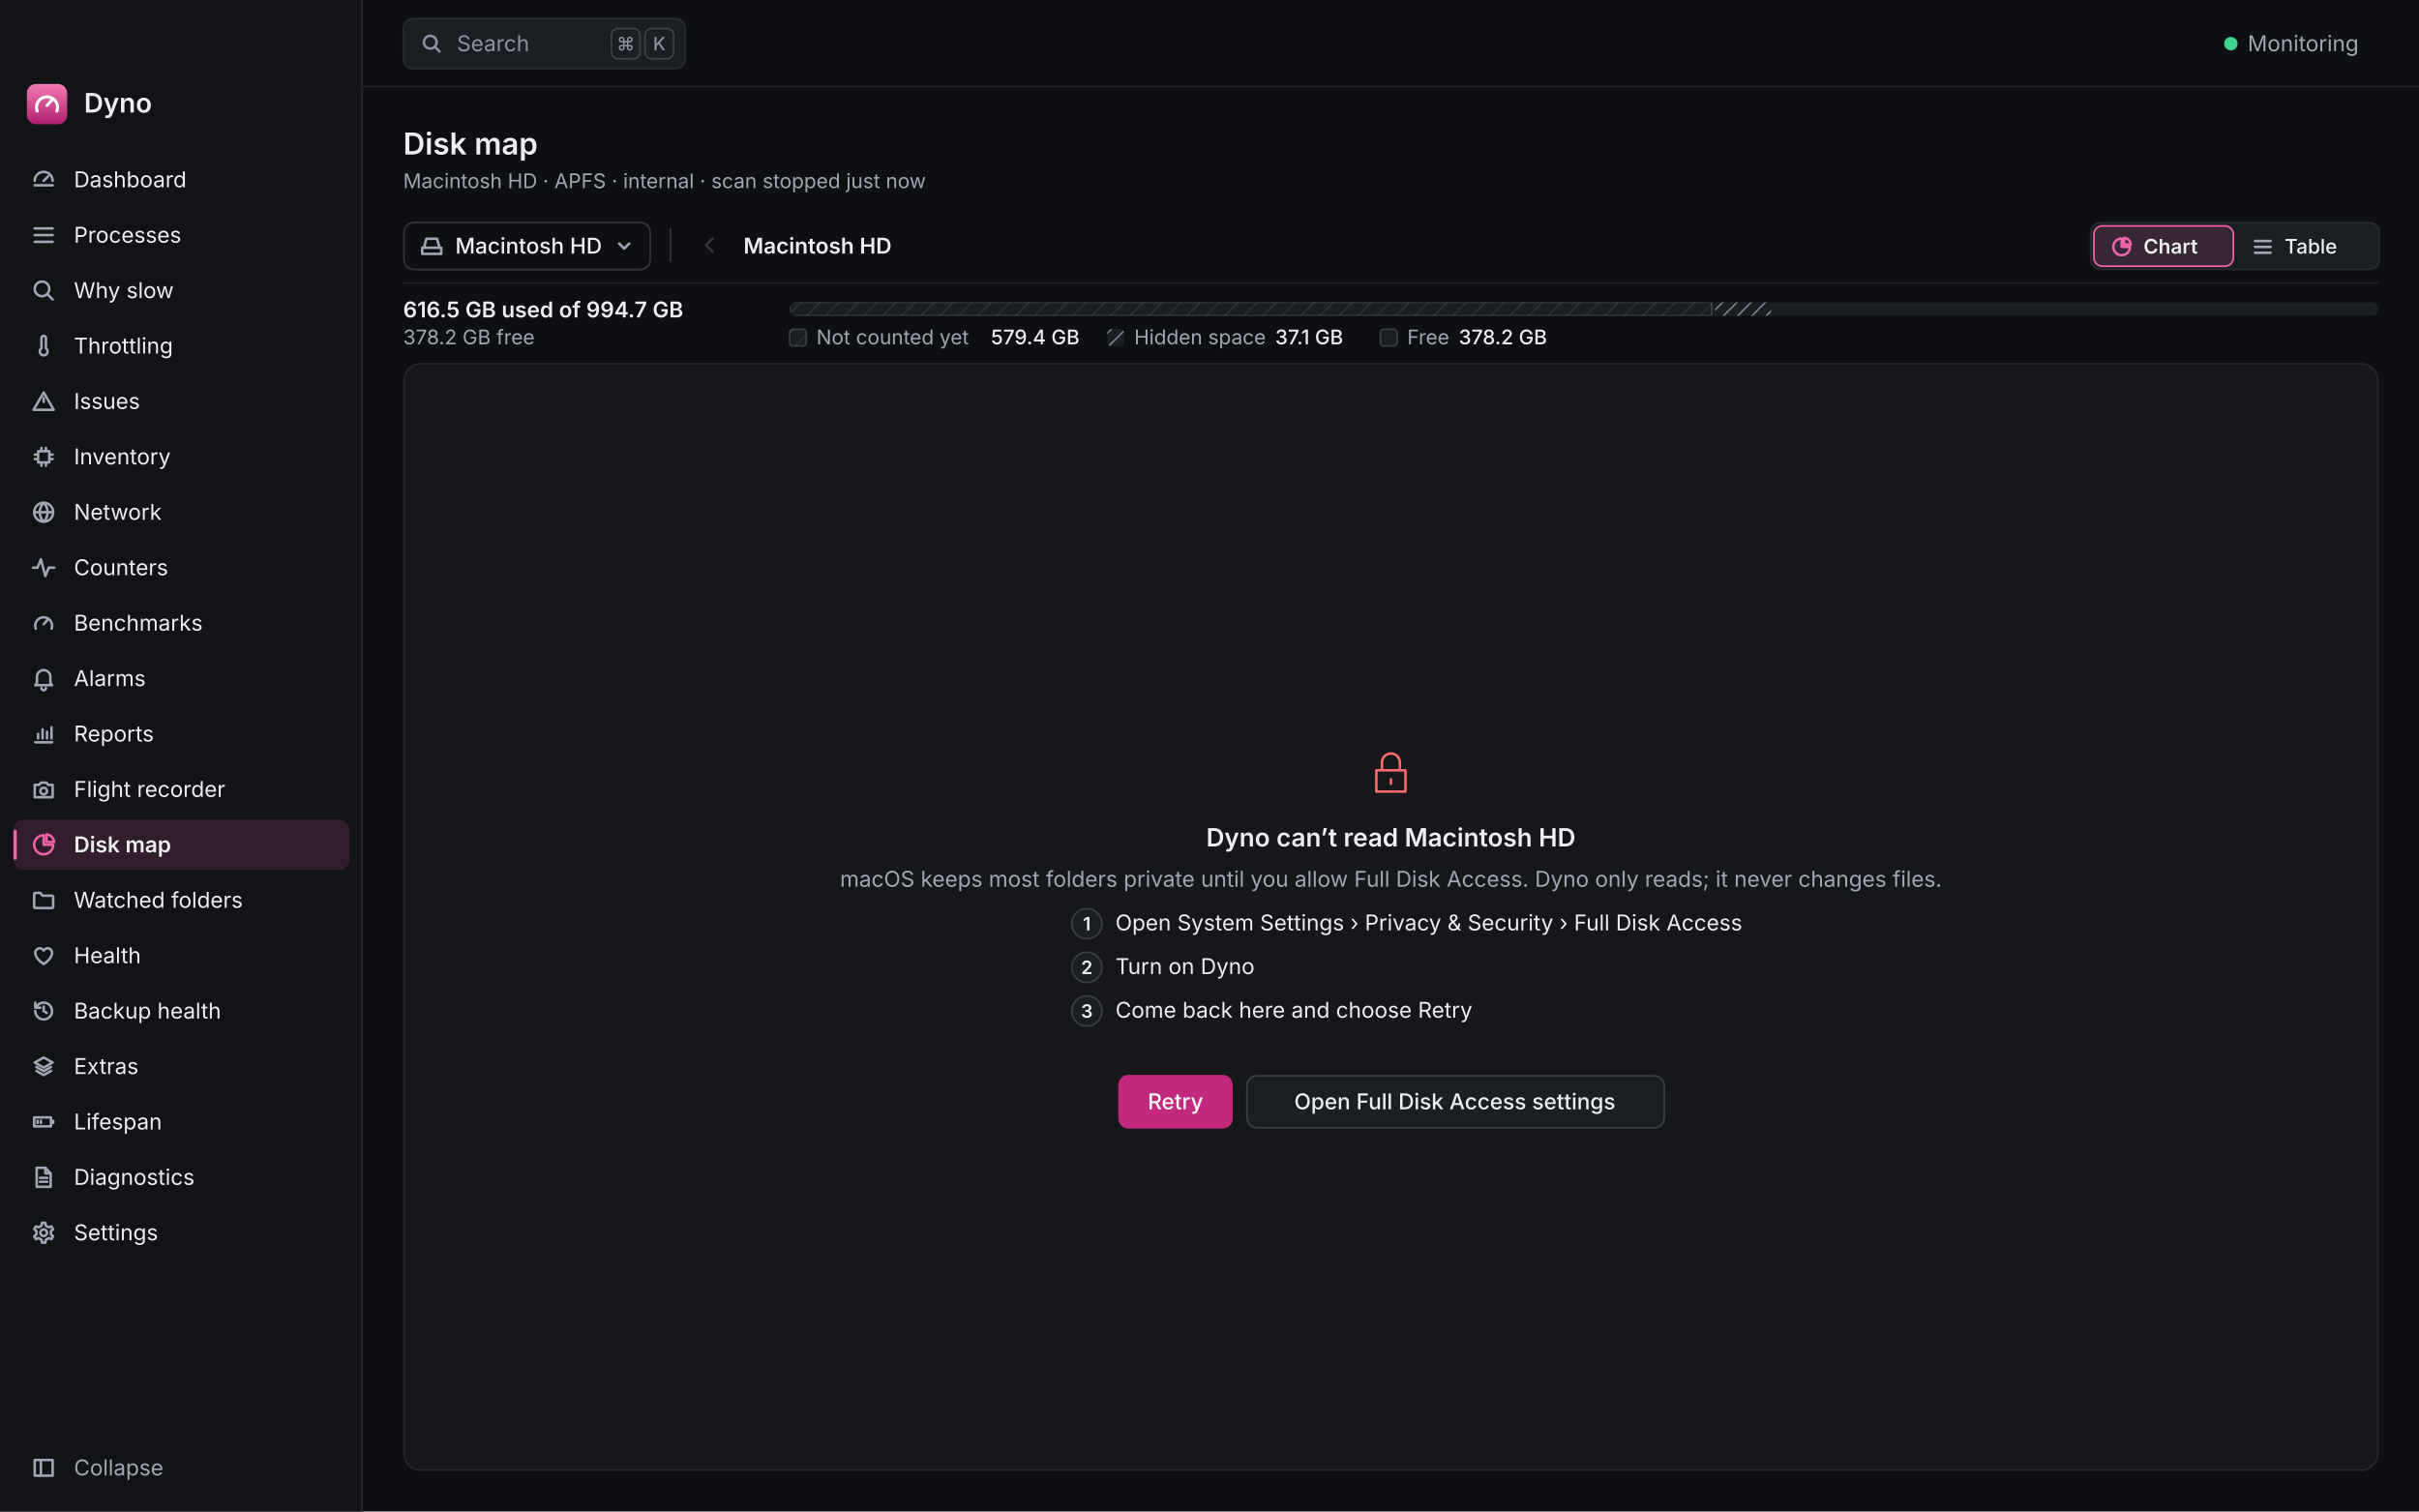
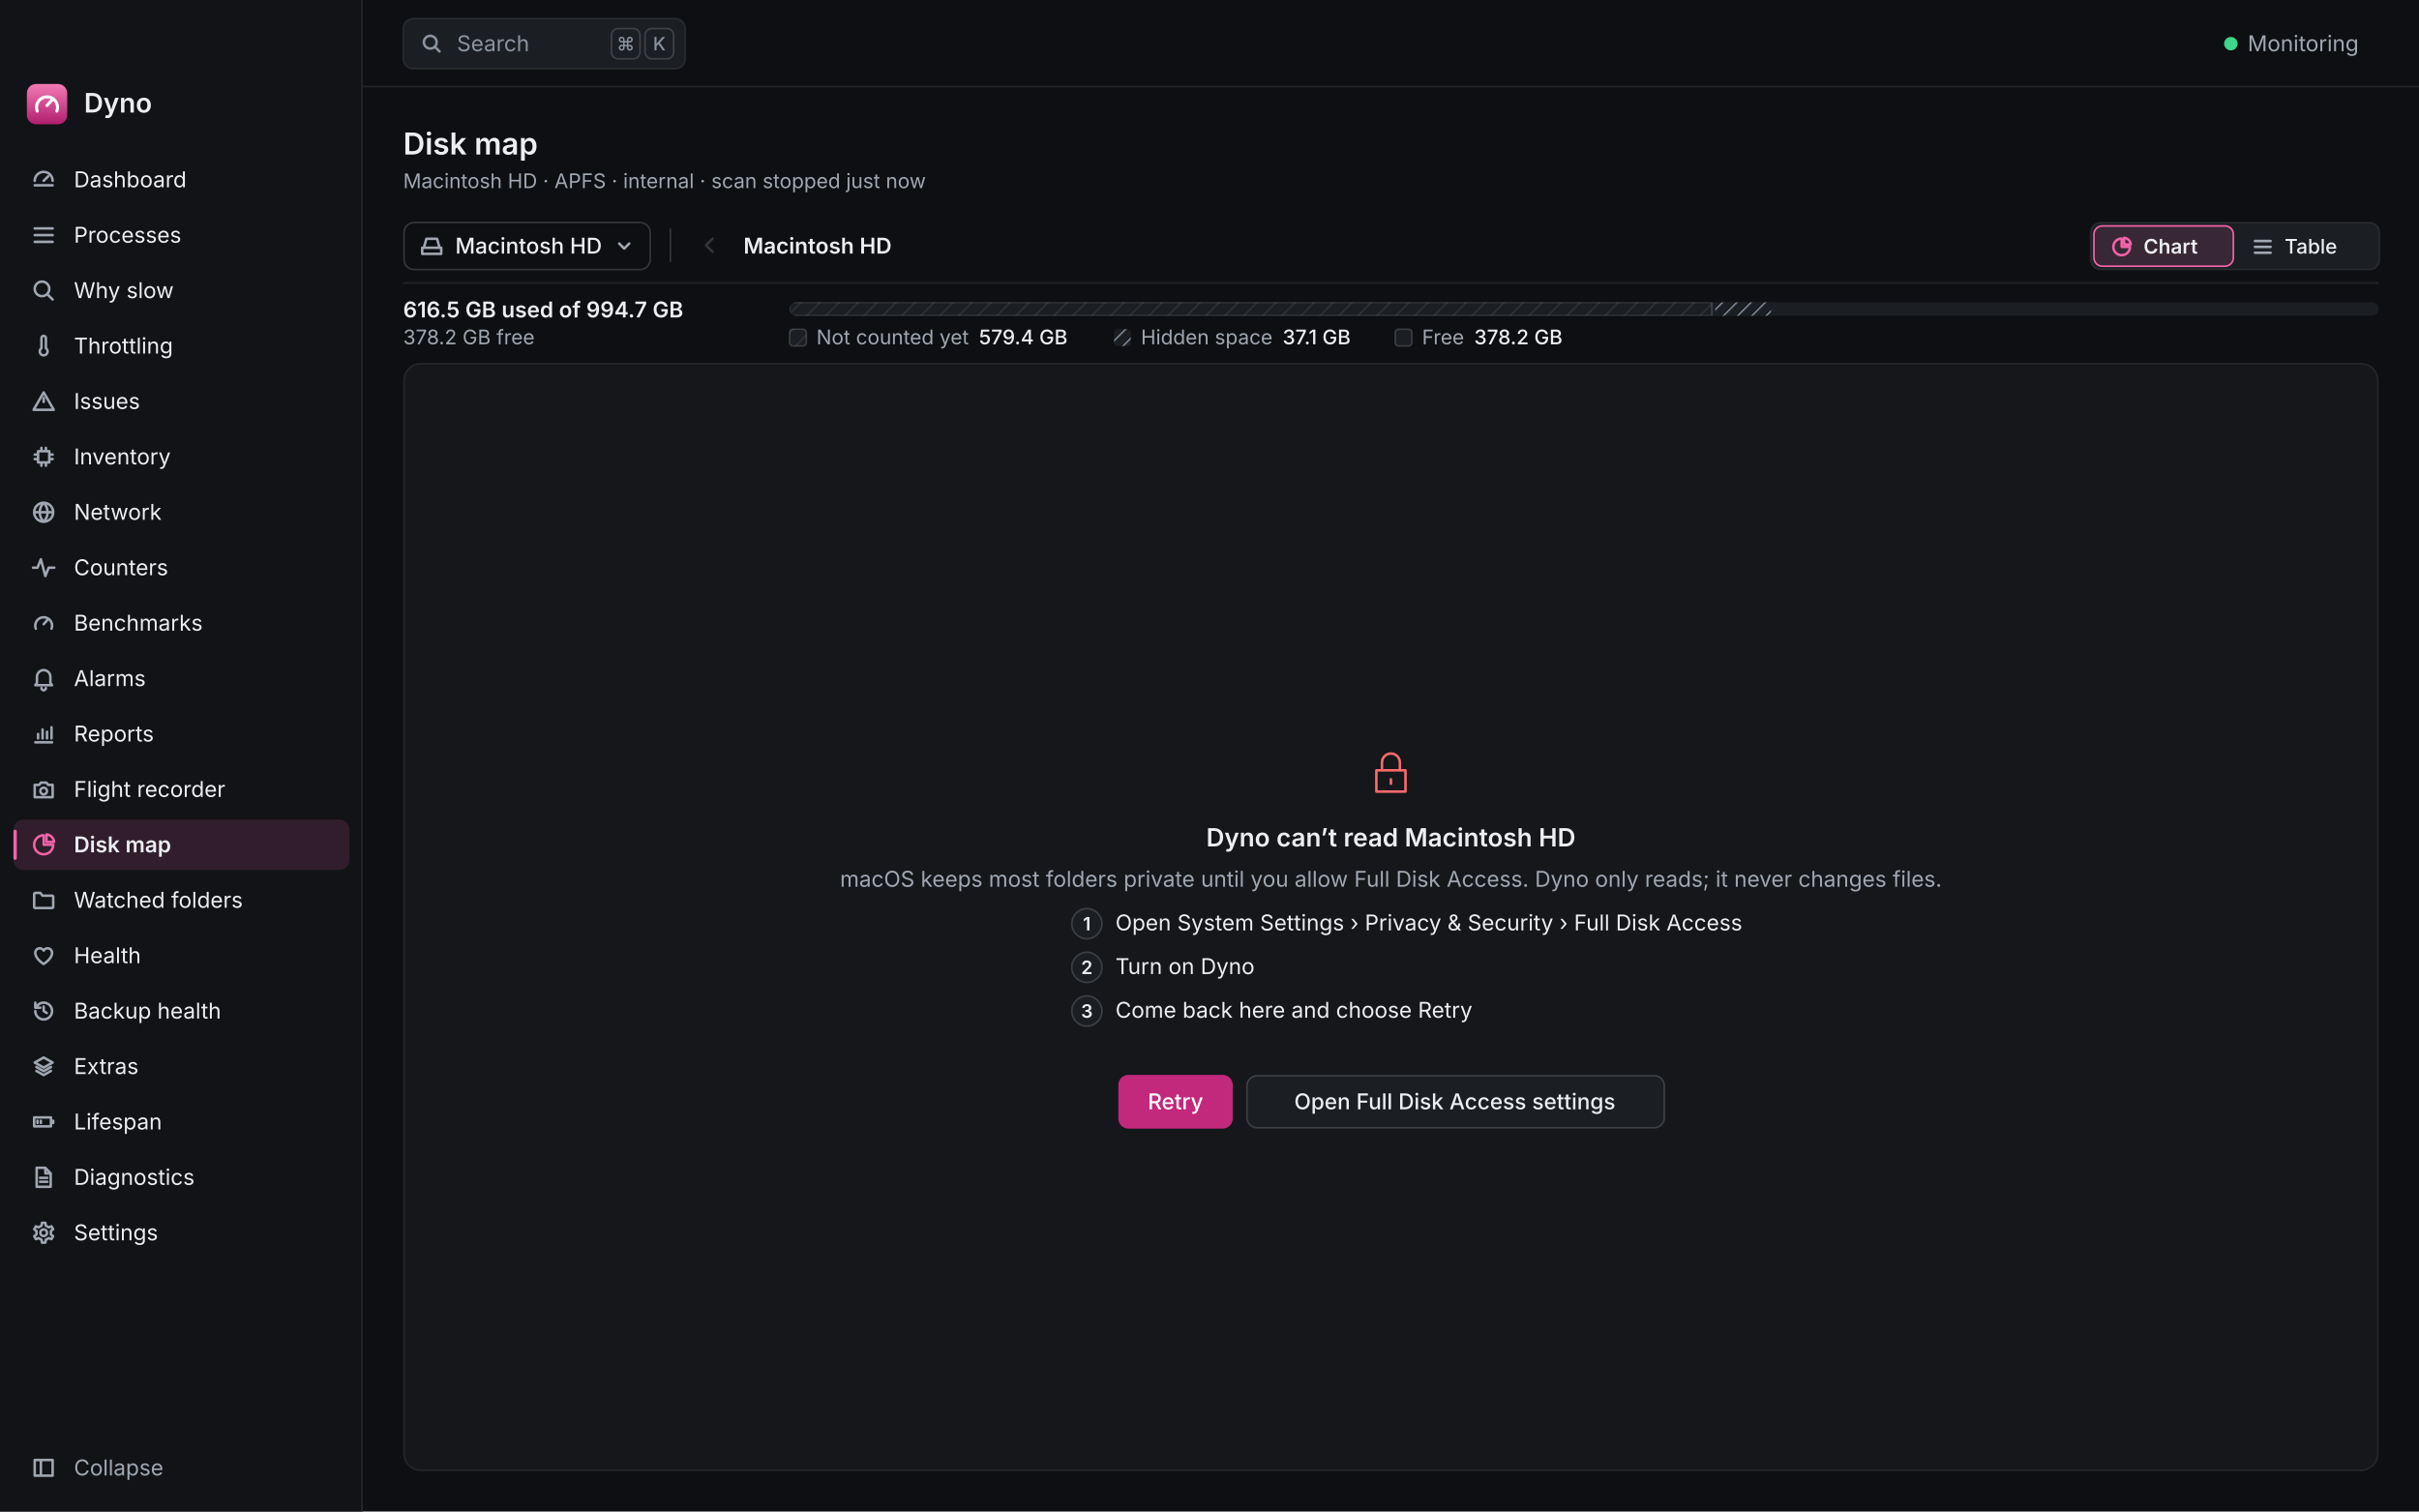
<svg xmlns="http://www.w3.org/2000/svg" width="1440" height="900" viewBox="0 0 1440 900">
  <rect x="0" y="0" width="1440" height="900" rx="0" fill="#0e0f12" />
  <rect x="0" y="0" width="216" height="900" rx="0" fill="#121317" />
  <line x1="215.5" y1="0" x2="215.5" y2="900" stroke="rgba(255,255,255,0.08)" />
  <defs>
    <linearGradient id="appg" x1="0" y1="0" x2="0" y2="1">
      <stop offset="0" stop-color="#f27bb5" />
      <stop offset="1" stop-color="#b01e6e" />
    </linearGradient>
  </defs>
  <rect x="16" y="50" width="24" height="24" rx="5.5" fill="url(#appg)" />
  <g transform="translate(18,52) scale(0.8333333)">
    <path d="M5 17a7.5 7.5 0 1 1 14 0M12 13l3.5-4" fill="none" stroke="#ffffff" stroke-width="2.16" stroke-linecap="round" stroke-linejoin="round" />
  </g>
  <text x="50" y="67" font-family="-apple-system, 'SF Pro Text', 'Segoe UI', system-ui, sans-serif" font-size="16" font-weight="600" fill="#eceef1" text-anchor="start" style="font-variant-numeric: tabular-nums">Dyno</text>
  <g transform="translate(18,99) scale(0.6666667)">
    <path d="M4 13a8 8 0 0 1 16 0M12 13l4-4M4 17h16" fill="none" stroke="#a0a7b2" stroke-width="2.25" stroke-linecap="round" stroke-linejoin="round" />
  </g>
  <text x="44" y="111.5" font-family="-apple-system, 'SF Pro Text', 'Segoe UI', system-ui, sans-serif" font-size="13" font-weight="400" fill="#eceef1" text-anchor="start" style="font-variant-numeric: tabular-nums">Dashboard</text>
  <g transform="translate(18,132) scale(0.6666667)">
    <path d="M4 6h16M4 12h16M4 18h16" fill="none" stroke="#a0a7b2" stroke-width="2.25" stroke-linecap="round" stroke-linejoin="round" />
  </g>
  <text x="44" y="144.5" font-family="-apple-system, 'SF Pro Text', 'Segoe UI', system-ui, sans-serif" font-size="13" font-weight="400" fill="#eceef1" text-anchor="start" style="font-variant-numeric: tabular-nums">Processes</text>
  <g transform="translate(18,165) scale(0.6666667)">
    <path d="M10.5 4a6.5 6.5 0 1 0 0 13 6.5 6.5 0 0 0 0-13ZM15.25 15.25 20 20" fill="none" stroke="#a0a7b2" stroke-width="2.25" stroke-linecap="round" stroke-linejoin="round" />
  </g>
  <text x="44" y="177.5" font-family="-apple-system, 'SF Pro Text', 'Segoe UI', system-ui, sans-serif" font-size="13" font-weight="400" fill="#eceef1" text-anchor="start" style="font-variant-numeric: tabular-nums">Why slow</text>
  <g transform="translate(18,198) scale(0.6666667)">
    <path d="M10 14V5a2 2 0 0 1 4 0v9a3.5 3.5 0 1 1-4 0z" fill="none" stroke="#a0a7b2" stroke-width="2.25" stroke-linecap="round" stroke-linejoin="round" />
  </g>
  <text x="44" y="210.5" font-family="-apple-system, 'SF Pro Text', 'Segoe UI', system-ui, sans-serif" font-size="13" font-weight="400" fill="#eceef1" text-anchor="start" style="font-variant-numeric: tabular-nums">Throttling</text>
  <g transform="translate(18,231) scale(0.6666667)">
    <path d="M12 4 21 19.5H3zM12 9v3.5" fill="none" stroke="#a0a7b2" stroke-width="2.25" stroke-linecap="round" stroke-linejoin="round" />
  </g>
  <text x="44" y="243.5" font-family="-apple-system, 'SF Pro Text', 'Segoe UI', system-ui, sans-serif" font-size="13" font-weight="400" fill="#eceef1" text-anchor="start" style="font-variant-numeric: tabular-nums">Issues</text>
  <g transform="translate(18,264) scale(0.6666667)">
    <path d="M7 7h10v10H7zM10 4v3M14 4v3M10 17v3M14 17v3M4 10h3M4 14h3M17 10h3M17 14h3" fill="none" stroke="#a0a7b2" stroke-width="2.25" stroke-linecap="round" stroke-linejoin="round" />
  </g>
  <text x="44" y="276.5" font-family="-apple-system, 'SF Pro Text', 'Segoe UI', system-ui, sans-serif" font-size="13" font-weight="400" fill="#eceef1" text-anchor="start" style="font-variant-numeric: tabular-nums">Inventory</text>
  <g transform="translate(18,297) scale(0.6666667)">
    <path d="M12 3.5a8.5 8.5 0 1 0 0 17 8.5 8.5 0 0 0 0-17ZM3.5 12h17M12 3.5c-2.3 2.4-3.5 5.2-3.5 8.5s1.2 6.1 3.5 8.5c2.3-2.4 3.5-5.2 3.5-8.5S14.3 5.9 12 3.5Z" fill="none" stroke="#a0a7b2" stroke-width="2.25" stroke-linecap="round" stroke-linejoin="round" />
  </g>
  <text x="44" y="309.5" font-family="-apple-system, 'SF Pro Text', 'Segoe UI', system-ui, sans-serif" font-size="13" font-weight="400" fill="#eceef1" text-anchor="start" style="font-variant-numeric: tabular-nums">Network</text>
  <g transform="translate(18,330) scale(0.6666667)">
    <path d="M2.5 12h4l3-7.5 4 15 3-7.5h5" fill="none" stroke="#a0a7b2" stroke-width="2.25" stroke-linecap="round" stroke-linejoin="round" />
  </g>
  <text x="44" y="342.5" font-family="-apple-system, 'SF Pro Text', 'Segoe UI', system-ui, sans-serif" font-size="13" font-weight="400" fill="#eceef1" text-anchor="start" style="font-variant-numeric: tabular-nums">Counters</text>
  <g transform="translate(18,363) scale(0.6666667)">
    <path d="M5 17a7.5 7.5 0 1 1 14 0M12 13l3.5-4" fill="none" stroke="#a0a7b2" stroke-width="2.25" stroke-linecap="round" stroke-linejoin="round" />
  </g>
  <text x="44" y="375.5" font-family="-apple-system, 'SF Pro Text', 'Segoe UI', system-ui, sans-serif" font-size="13" font-weight="400" fill="#eceef1" text-anchor="start" style="font-variant-numeric: tabular-nums">Benchmarks</text>
  <g transform="translate(18,396) scale(0.6666667)">
    <path d="M6 10.5a6 6 0 0 1 12 0V16l1.5 2h-15L6 16zM10 20.5a2 2 0 0 0 4 0" fill="none" stroke="#a0a7b2" stroke-width="2.25" stroke-linecap="round" stroke-linejoin="round" />
  </g>
  <text x="44" y="408.5" font-family="-apple-system, 'SF Pro Text', 'Segoe UI', system-ui, sans-serif" font-size="13" font-weight="400" fill="#eceef1" text-anchor="start" style="font-variant-numeric: tabular-nums">Alarms</text>
  <g transform="translate(18,429) scale(0.6666667)">
    <path d="M4.5 19.5h15M7 16v-4M11 16V8M15 16v-6M19 16V6" fill="none" stroke="#a0a7b2" stroke-width="2.25" stroke-linecap="round" stroke-linejoin="round" />
  </g>
  <text x="44" y="441.5" font-family="-apple-system, 'SF Pro Text', 'Segoe UI', system-ui, sans-serif" font-size="13" font-weight="400" fill="#eceef1" text-anchor="start" style="font-variant-numeric: tabular-nums">Reports</text>
  <g transform="translate(18,462) scale(0.6666667)">
    <path d="M4 8h4l1.5-2h5L16 8h4v11H4zM12 10.5a3 3 0 1 0 0 6 3 3 0 0 0 0-6z" fill="none" stroke="#a0a7b2" stroke-width="2.25" stroke-linecap="round" stroke-linejoin="round" />
  </g>
  <text x="44" y="474.5" font-family="-apple-system, 'SF Pro Text', 'Segoe UI', system-ui, sans-serif" font-size="13" font-weight="400" fill="#eceef1" text-anchor="start" style="font-variant-numeric: tabular-nums">Flight recorder</text>
  <rect x="8" y="488" width="200" height="30" rx="6" fill="rgba(240,99,168,0.14)" />
  <rect x="8" y="494" width="2" height="18" rx="1" fill="#f063a8" />
  <g transform="translate(18,495) scale(0.6666667)">
    <path d="M12 3.5a8.5 8.5 0 1 0 8.5 8.5H12zM14.5 2.75a7.25 7.25 0 0 1 6.75 6.75H14.5z" fill="none" stroke="#f063a8" stroke-width="2.25" stroke-linecap="round" stroke-linejoin="round" />
  </g>
  <text x="44" y="507.5" font-family="-apple-system, 'SF Pro Text', 'Segoe UI', system-ui, sans-serif" font-size="13" font-weight="600" fill="#eceef1" text-anchor="start" style="font-variant-numeric: tabular-nums">Disk map</text>
  <g transform="translate(18,528) scale(0.6666667)">
    <path d="M3.5 6.5a1 1 0 0 1 1-1H9l2 2.5h8.5a1 1 0 0 1 1 1v9a1 1 0 0 1-1 1h-15a1 1 0 0 1-1-1z" fill="none" stroke="#a0a7b2" stroke-width="2.25" stroke-linecap="round" stroke-linejoin="round" />
  </g>
  <text x="44" y="540.5" font-family="-apple-system, 'SF Pro Text', 'Segoe UI', system-ui, sans-serif" font-size="13" font-weight="400" fill="#eceef1" text-anchor="start" style="font-variant-numeric: tabular-nums">Watched folders</text>
  <g transform="translate(18,561) scale(0.6666667)">
    <path d="M12 19.5s-7.5-4.5-7.5-10a4 4 0 0 1 7.5-2 4 4 0 0 1 7.5 2c0 5.5-7.5 10-7.5 10z" fill="none" stroke="#a0a7b2" stroke-width="2.25" stroke-linecap="round" stroke-linejoin="round" />
  </g>
  <text x="44" y="573.5" font-family="-apple-system, 'SF Pro Text', 'Segoe UI', system-ui, sans-serif" font-size="13" font-weight="400" fill="#eceef1" text-anchor="start" style="font-variant-numeric: tabular-nums">Health</text>
  <g transform="translate(18,594) scale(0.6666667)">
    <path d="M4.5 12a7.5 7.5 0 1 0 2.2-5.3L4.5 9M4.5 4.5V9H9M12 8v4l2.75 1.75" fill="none" stroke="#a0a7b2" stroke-width="2.25" stroke-linecap="round" stroke-linejoin="round" />
  </g>
  <text x="44" y="606.5" font-family="-apple-system, 'SF Pro Text', 'Segoe UI', system-ui, sans-serif" font-size="13" font-weight="400" fill="#eceef1" text-anchor="start" style="font-variant-numeric: tabular-nums">Backup health</text>
  <g transform="translate(18,627) scale(0.6666667)">
    <path d="M12 4 20 8.5 12 13 4 8.5zM5.5 12.5 12 16.2l6.5-3.7M5.5 16 12 19.7l6.5-3.7" fill="none" stroke="#a0a7b2" stroke-width="2.25" stroke-linecap="round" stroke-linejoin="round" />
  </g>
  <text x="44" y="639.5" font-family="-apple-system, 'SF Pro Text', 'Segoe UI', system-ui, sans-serif" font-size="13" font-weight="400" fill="#eceef1" text-anchor="start" style="font-variant-numeric: tabular-nums">Extras</text>
  <g transform="translate(18,660) scale(0.6666667)">
    <path d="M3.5 8h15v8h-15zM20.5 11v2M6.5 11v2M9.5 11v2" fill="none" stroke="#a0a7b2" stroke-width="2.25" stroke-linecap="round" stroke-linejoin="round" />
  </g>
  <text x="44" y="672.5" font-family="-apple-system, 'SF Pro Text', 'Segoe UI', system-ui, sans-serif" font-size="13" font-weight="400" fill="#eceef1" text-anchor="start" style="font-variant-numeric: tabular-nums">Lifespan</text>
  <g transform="translate(18,693) scale(0.6666667)">
    <path d="M5.75 3.5h7.75l4.75 5v12H5.75zM13.5 3.5v5h4.75M8.75 12.5h6.5M8.75 16h6.5" fill="none" stroke="#a0a7b2" stroke-width="2.25" stroke-linecap="round" stroke-linejoin="round" />
  </g>
  <text x="44" y="705.5" font-family="-apple-system, 'SF Pro Text', 'Segoe UI', system-ui, sans-serif" font-size="13" font-weight="400" fill="#eceef1" text-anchor="start" style="font-variant-numeric: tabular-nums">Diagnostics</text>
  <g transform="translate(18,726) scale(0.6666667)">
    <path d="M10.1 5.68L10.5 3.13L13.5 3.13L13.9 5.68L16.52 7.19L18.94 6.26L20.44 8.86L18.42 10.49L18.42 13.51L20.44 15.14L18.94 17.74L16.52 16.81L13.9 18.32L13.5 20.87L10.5 20.87L10.1 18.32L7.48 16.81L5.06 17.74L3.56 15.14L5.58 13.51L5.58 10.49L3.56 8.86L5.06 6.26L7.48 7.19ZM12 9a3 3 0 1 0 0 6 3 3 0 0 0 0-6Z" fill="none" stroke="#a0a7b2" stroke-width="2.25" stroke-linecap="round" stroke-linejoin="round" />
  </g>
  <text x="44" y="738.5" font-family="-apple-system, 'SF Pro Text', 'Segoe UI', system-ui, sans-serif" font-size="13" font-weight="400" fill="#eceef1" text-anchor="start" style="font-variant-numeric: tabular-nums">Settings</text>
  <g transform="translate(18,866) scale(0.6666667)">
    <path d="M4 5h16v14H4zM9.5 5v14" fill="none" stroke="#a0a7b2" stroke-width="2.25" stroke-linecap="round" stroke-linejoin="round" />
  </g>
  <text x="44" y="878.5" font-family="-apple-system, 'SF Pro Text', 'Segoe UI', system-ui, sans-serif" font-size="13" font-weight="400" fill="#a0a7b2" text-anchor="start" style="font-variant-numeric: tabular-nums">Collapse</text>
  <line x1="216" y1="51.5" x2="1440" y2="51.5" stroke="rgba(255,255,255,0.08)" />
  <rect x="240" y="11" width="168" height="30" rx="6" fill="#1b1e23" stroke="rgba(255,255,255,0.08)" stroke-width="1" />
  <g transform="translate(250,19) scale(0.5833333)">
    <path d="M10.5 4a6.5 6.5 0 1 0 0 13 6.5 6.5 0 0 0 0-13ZM15.25 15.25 20 20" fill="none" stroke="#8b93a0" stroke-width="2.57" stroke-linecap="round" stroke-linejoin="round" />
  </g>
  <text x="272" y="30.5" font-family="-apple-system, 'SF Pro Text', 'Segoe UI', system-ui, sans-serif" font-size="13" font-weight="400" fill="#8b93a0" text-anchor="start" style="font-variant-numeric: tabular-nums">Search</text>
  <rect x="364" y="17" width="17" height="18" rx="4" fill="none" stroke="rgba(255,255,255,0.16)" stroke-width="1" />
  <text x="372.5" y="30" font-family="-apple-system, 'SF Pro Text', 'Segoe UI', system-ui, sans-serif" font-size="11" font-weight="500" fill="#8b93a0" text-anchor="middle" style="font-variant-numeric: tabular-nums">⌘</text>
  <rect x="384" y="17" width="17" height="18" rx="4" fill="none" stroke="rgba(255,255,255,0.16)" stroke-width="1" />
  <text x="392.5" y="30" font-family="-apple-system, 'SF Pro Text', 'Segoe UI', system-ui, sans-serif" font-size="11" font-weight="500" fill="#8b93a0" text-anchor="middle" style="font-variant-numeric: tabular-nums">K</text>
  <circle cx="1328" cy="26" r="4" fill="#3dd68c" />
  <text x="1338" y="30.5" font-family="-apple-system, 'SF Pro Text', 'Segoe UI', system-ui, sans-serif" font-size="13" font-weight="400" fill="#a0a7b2" text-anchor="start" style="font-variant-numeric: tabular-nums">Monitoring</text>
  <defs>
    <pattern id="hatch" width="6" height="6" patternUnits="userSpaceOnUse" patternTransform="rotate(45)">
      <rect width="6" height="6" fill="#1b1e23" />
      <line x1="0" y1="0" x2="0" y2="6" stroke="#8b93a0" stroke-width="1.6" />
    </pattern>
    <pattern id="ghost" width="8" height="8" patternUnits="userSpaceOnUse" patternTransform="rotate(45)">
      <rect width="8" height="8" fill="#1b1e23" />
      <line x1="0" y1="0" x2="0" y2="8" stroke="rgba(255,255,255,0.08)" stroke-width="2" />
    </pattern>
  </defs>
  <text x="240" y="92" font-family="-apple-system, 'SF Pro Text', 'Segoe UI', system-ui, sans-serif" font-size="18" font-weight="600" fill="#eceef1" text-anchor="start" style="font-variant-numeric: tabular-nums">Disk map</text>
  <text x="240" y="112" font-family="-apple-system, 'SF Pro Text', 'Segoe UI', system-ui, sans-serif" font-size="12" font-weight="400" fill="#a0a7b2" text-anchor="start" style="font-variant-numeric: tabular-nums">Macintosh HD · APFS · internal · scan stopped just now</text>
  <rect x="240.5" y="132.5" width="146.58" height="28" rx="6" fill="none" stroke="rgba(255,255,255,0.16)" stroke-width="1" />
  <g transform="translate(249,138.5) scale(0.6666667)">
    <path d="M3.5 13.5h17v5.5h-17zM5 13.5 7.25 5.5h9.5L19 13.5" fill="none" stroke="#a0a7b2" stroke-width="2.25" stroke-linecap="round" stroke-linejoin="round" />
  </g>
  <text x="271" y="151" font-family="-apple-system, 'SF Pro Text', 'Segoe UI', system-ui, sans-serif" font-size="13" font-weight="500" fill="#eceef1" text-anchor="start" style="font-variant-numeric: tabular-nums">Macintosh HD</text>
  <g transform="translate(365.58,140.5) scale(0.5)">
    <path d="M6 9l6 6 6-6" fill="none" stroke="#a0a7b2" stroke-width="3.00" stroke-linecap="round" stroke-linejoin="round" />
  </g>
  <line x1="399.08" y1="136" x2="399.08" y2="156" stroke="rgba(255,255,255,0.16)" />
  <g transform="translate(414.58,138) scale(0.6666667)">
    <path d="M14.5 6 8.5 12l6 6" fill="none" stroke="rgba(255,255,255,0.16)" stroke-width="2.25" stroke-linecap="round" stroke-linejoin="round" />
  </g>
  <text x="442.58" y="151" font-family="-apple-system, 'SF Pro Text', 'Segoe UI', system-ui, sans-serif" font-size="13">
    <tspan fill="#eceef1" font-weight="600">Macintosh HD</tspan>
  </text>
  <rect x="1244.5" y="132.5" width="172" height="28" rx="6" fill="#1b1e23" stroke="rgba(255,255,255,0.08)" stroke-width="1" />
  <rect x="1246.5" y="134.5" width="83.0" height="24" rx="5" fill="rgba(240,99,168,0.14)" stroke="#f063a8" stroke-width="1" />
  <g transform="translate(1256.0,140) scale(0.5833333)">
    <path d="M12 3.5a8.5 8.5 0 1 0 8.5 8.5H12zM14.5 2.75a7.25 7.25 0 0 1 6.75 6.75H14.5z" fill="none" stroke="#f063a8" stroke-width="2.57" stroke-linecap="round" stroke-linejoin="round" />
  </g>
  <text x="1276.0" y="151" font-family="-apple-system, 'SF Pro Text', 'Segoe UI', system-ui, sans-serif" font-size="12" font-weight="600" fill="#eceef1" text-anchor="start" style="font-variant-numeric: tabular-nums">Chart</text>
  <g transform="translate(1340.0,140) scale(0.5833333)">
    <path d="M4 6h16M4 12h16M4 18h16" fill="none" stroke="#a0a7b2" stroke-width="2.57" stroke-linecap="round" stroke-linejoin="round" />
  </g>
  <text x="1360.0" y="151" font-family="-apple-system, 'SF Pro Text', 'Segoe UI', system-ui, sans-serif" font-size="12" font-weight="500" fill="#eceef1" text-anchor="start" style="font-variant-numeric: tabular-nums">Table</text>
  <line x1="240" y1="168.5" x2="1416" y2="168.5" stroke="rgba(255,255,255,0.08)" />
  <text x="240" y="189" font-family="-apple-system, 'SF Pro Text', 'Segoe UI', system-ui, sans-serif" font-size="13" font-weight="600" fill="#eceef1" text-anchor="start" style="font-variant-numeric: tabular-nums">616.5 GB used of 994.7 GB</text>
  <text x="240" y="205" font-family="-apple-system, 'SF Pro Text', 'Segoe UI', system-ui, sans-serif" font-size="12" font-weight="400" fill="#a0a7b2" text-anchor="start" style="font-variant-numeric: tabular-nums">378.2 GB free</text>
  <rect x="470" y="180" width="946" height="8" rx="4" fill="#1b1e23" />
  <clipPath id="capclip">
    <rect x="470" y="180" width="946" height="8" rx="4" />
  </clipPath>
  <g clip-path="url(#capclip)">
    <rect x="470" y="180" width="549.033" height="8" rx="0" fill="url(#ghost)" stroke="rgba(255,255,255,0.16)" stroke-width="1" />
    <rect x="1021.033" y="180" width="33.284" height="8" rx="0" fill="url(#hatch)" />
  </g>
  <rect x="470" y="196" width="10" height="10" rx="2" fill="url(#ghost)" stroke="rgba(255,255,255,0.16)" stroke-width="1" />
-   <text x="486" y="205" font-family="-apple-system, 'SF Pro Text', 'Segoe UI', system-ui, sans-serif" font-size="12" font-weight="400" fill="#a0a7b2" text-anchor="start" style="font-variant-numeric: tabular-nums">Not counted yet</text>
-   <text x="589.9" y="205" font-family="-apple-system, 'SF Pro Text', 'Segoe UI', system-ui, sans-serif" font-size="12" font-weight="500" fill="#eceef1" text-anchor="start" style="font-variant-numeric: tabular-nums">579.4 GB</text>
-   <rect x="659.18" y="196" width="10" height="10" rx="2" fill="url(#hatch)" />
-   <text x="675.18" y="205" font-family="-apple-system, 'SF Pro Text', 'Segoe UI', system-ui, sans-serif" font-size="12" font-weight="400" fill="#a0a7b2" text-anchor="start" style="font-variant-numeric: tabular-nums">Hidden space</text>
-   <text x="759.1" y="205" font-family="-apple-system, 'SF Pro Text', 'Segoe UI', system-ui, sans-serif" font-size="12" font-weight="500" fill="#eceef1" text-anchor="start" style="font-variant-numeric: tabular-nums">37.1 GB</text>
-   <rect x="821.72" y="196" width="10" height="10" rx="2" fill="#1b1e23" stroke="rgba(255,255,255,0.16)" stroke-width="1" />
-   <text x="837.72" y="205" font-family="-apple-system, 'SF Pro Text', 'Segoe UI', system-ui, sans-serif" font-size="12" font-weight="400" fill="#a0a7b2" text-anchor="start" style="font-variant-numeric: tabular-nums">Free</text>
-   <text x="868.36" y="205" font-family="-apple-system, 'SF Pro Text', 'Segoe UI', system-ui, sans-serif" font-size="12" font-weight="500" fill="#eceef1" text-anchor="start" style="font-variant-numeric: tabular-nums">378.2 GB</text>
+   <text x="486" y="205" font-family="-apple-system, 'SF Pro Text', 'Segoe UI', system-ui, sans-serif" font-size="12" fill="#a0a7b2" style="font-variant-numeric: tabular-nums">Not counted yet<tspan dx="6" fill="#eceef1" font-weight="500">579.4 GB</tspan>
+   </text>
+   <rect x="663.16" y="196" width="10" height="10" rx="2" fill="url(#hatch)" />
+   <text x="679.16" y="205" font-family="-apple-system, 'SF Pro Text', 'Segoe UI', system-ui, sans-serif" font-size="12" fill="#a0a7b2" style="font-variant-numeric: tabular-nums">Hidden space<tspan dx="6" fill="#eceef1" font-weight="500">37.1 GB</tspan>
+   </text>
+   <rect x="830.52" y="196" width="10" height="10" rx="2" fill="#1b1e23" stroke="rgba(255,255,255,0.16)" stroke-width="1" />
+   <text x="846.52" y="205" font-family="-apple-system, 'SF Pro Text', 'Segoe UI', system-ui, sans-serif" font-size="12" fill="#a0a7b2" style="font-variant-numeric: tabular-nums">Free<tspan dx="6" fill="#eceef1" font-weight="500">378.2 GB</tspan>
+   </text>
  <rect x="240.5" y="216.5" width="1175" height="659" rx="10" fill="#15171b" stroke="rgba(255,255,255,0.08)" stroke-width="1" />
  <g transform="translate(812.0,444.0) scale(1.333333)">
    <path d="M5.5 11h13v9.5h-13zM8 11V7.5a4 4 0 0 1 8 0V11M12 15v2" fill="none" stroke="#ff6b6b" stroke-width="1.12" stroke-linecap="round" stroke-linejoin="round" />
  </g>
  <text x="828.0" y="504.0" font-family="-apple-system, 'SF Pro Text', 'Segoe UI', system-ui, sans-serif" font-size="15" font-weight="600" fill="#eceef1" text-anchor="middle" style="font-variant-numeric: tabular-nums">Dyno can’t read Macintosh HD</text>
  <text x="828.0" y="528.0" font-family="-apple-system, 'SF Pro Text', 'Segoe UI', system-ui, sans-serif" font-size="13" font-weight="400" fill="#a0a7b2" text-anchor="middle" style="font-variant-numeric: tabular-nums">macOS keeps most folders private until you allow Full Disk Access. Dyno only reads; it never changes files.</text>
  <circle cx="647.0" cy="550.0" r="9" fill="#1b1e23" stroke="rgba(255,255,255,0.16)" />
  <text x="647.0" y="554.0" font-family="-apple-system, 'SF Pro Text', 'Segoe UI', system-ui, sans-serif" font-size="11" font-weight="600" fill="#eceef1" text-anchor="middle" style="font-variant-numeric: tabular-nums">1</text>
  <text x="664.0" y="554.0" font-family="-apple-system, 'SF Pro Text', 'Segoe UI', system-ui, sans-serif" font-size="13" font-weight="400" fill="#eceef1" text-anchor="start" style="font-variant-numeric: tabular-nums">Open System Settings › Privacy &amp; Security › Full Disk Access</text>
  <circle cx="647.0" cy="576.0" r="9" fill="#1b1e23" stroke="rgba(255,255,255,0.16)" />
  <text x="647.0" y="580.0" font-family="-apple-system, 'SF Pro Text', 'Segoe UI', system-ui, sans-serif" font-size="11" font-weight="600" fill="#eceef1" text-anchor="middle" style="font-variant-numeric: tabular-nums">2</text>
  <text x="664.0" y="580.0" font-family="-apple-system, 'SF Pro Text', 'Segoe UI', system-ui, sans-serif" font-size="13" font-weight="400" fill="#eceef1" text-anchor="start" style="font-variant-numeric: tabular-nums">Turn on Dyno</text>
  <circle cx="647.0" cy="602.0" r="9" fill="#1b1e23" stroke="rgba(255,255,255,0.16)" />
  <text x="647.0" y="606.0" font-family="-apple-system, 'SF Pro Text', 'Segoe UI', system-ui, sans-serif" font-size="11" font-weight="600" fill="#eceef1" text-anchor="middle" style="font-variant-numeric: tabular-nums">3</text>
  <text x="664.0" y="606.0" font-family="-apple-system, 'SF Pro Text', 'Segoe UI', system-ui, sans-serif" font-size="13" font-weight="400" fill="#eceef1" text-anchor="start" style="font-variant-numeric: tabular-nums">Come back here and choose Retry</text>
  <rect x="665.737" y="640.0" width="68.075" height="32" rx="6" fill="#c2287c" />
  <text x="699.775" y="660.5" font-family="-apple-system, 'SF Pro Text', 'Segoe UI', system-ui, sans-serif" font-size="13" font-weight="500" fill="#ffffff" text-anchor="middle" style="font-variant-numeric: tabular-nums">Retry</text>
  <rect x="742.312" y="640.5" width="248.45" height="31" rx="6" fill="#1b1e23" stroke="rgba(255,255,255,0.16)" stroke-width="1" />
  <text x="866.038" y="660.5" font-family="-apple-system, 'SF Pro Text', 'Segoe UI', system-ui, sans-serif" font-size="13" font-weight="500" fill="#eceef1" text-anchor="middle" style="font-variant-numeric: tabular-nums">Open Full Disk Access settings</text>
</svg>
